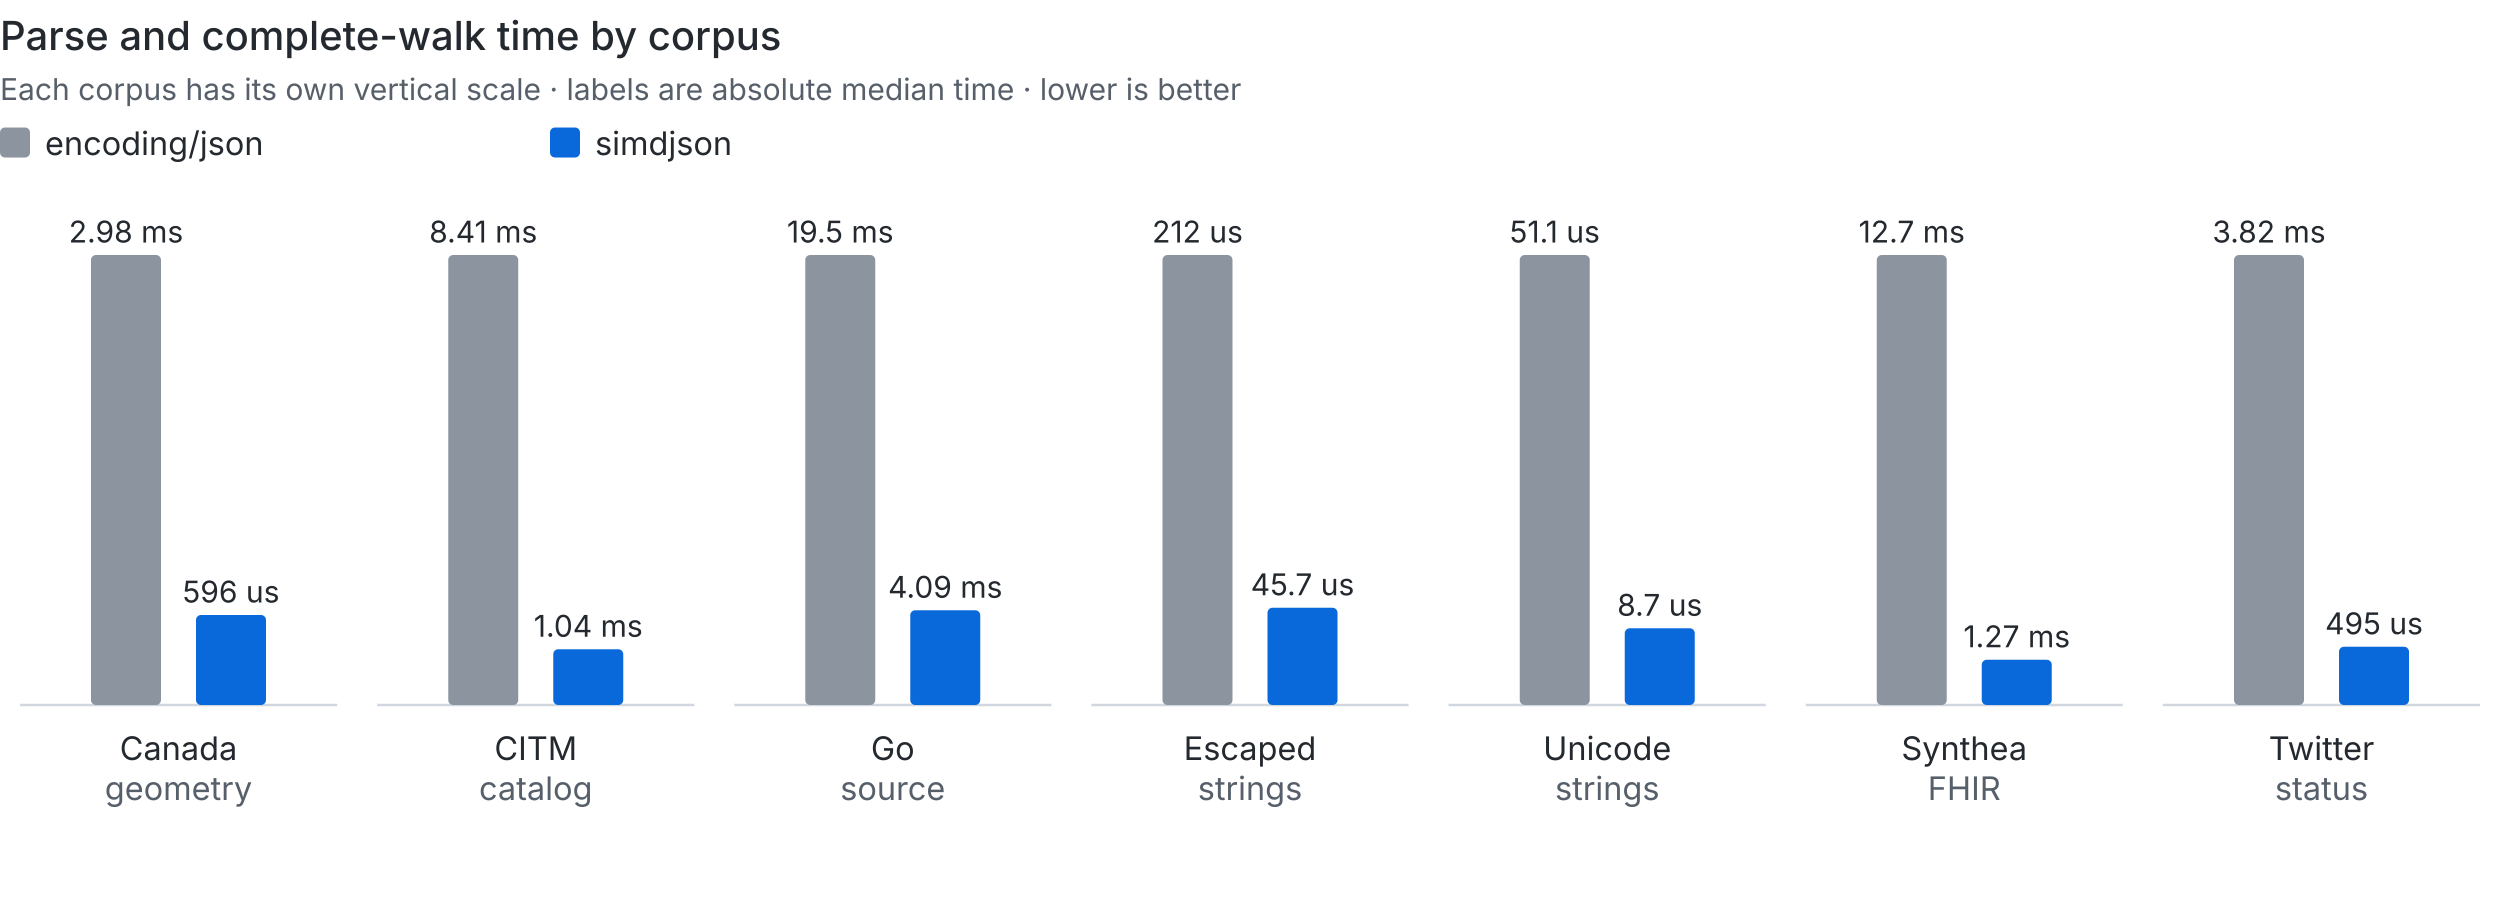
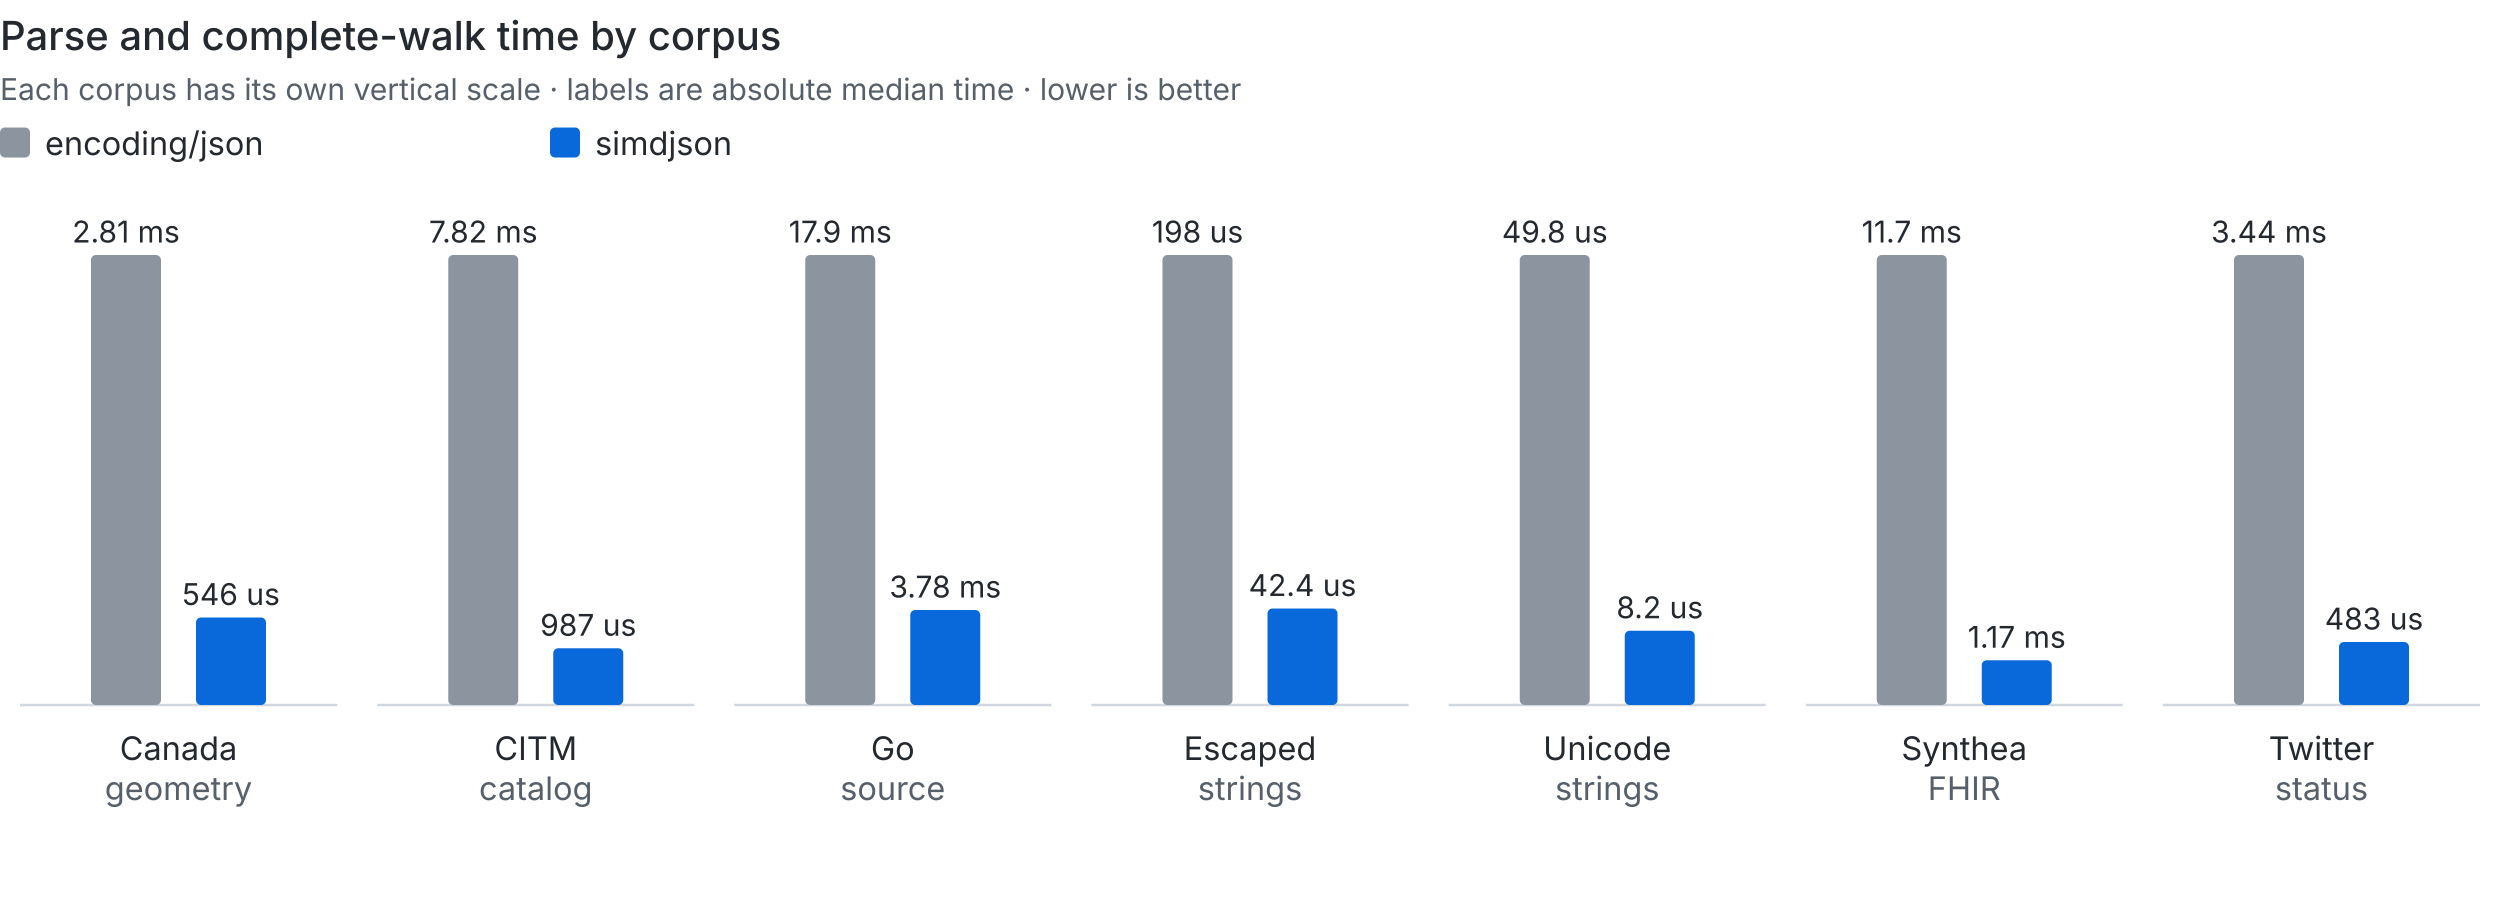
<svg xmlns="http://www.w3.org/2000/svg" width="1000" height="360" viewBox="0 0 1000 360" role="img" aria-labelledby="title desc">
  <style>
svg { color-scheme: light dark; }
text { fill:#24292f; font:13px -apple-system,BlinkMacSystemFont,"Segoe UI",sans-serif; }
.heading { font-size:16px; font-weight:500; } .note { font-size:12px; }
.muted { fill:#57606a; } .grid { stroke:#d0d7de; stroke-width:1; }
.baseline { stroke:#8c959f; stroke-width:2; }
.base { fill:#8c959f; } .s1 { fill:#0969da; } .s2 { fill:#8250df; } .s3 { fill:#1a7f37; }
.h1 { fill:#ddf4ff; } .h2 { fill:#b6e3ff; } .h3 { fill:#80ccff; } .h4 { fill:#54aeff; }
@media (prefers-color-scheme: dark) {
text { fill:#f0f6fc; } .muted { fill:#8c959f; } .grid { stroke:#30363d; } .baseline { stroke:#6e7681; }
.base { fill:#8c959f; } .s1 { fill:#58a6ff; } .s2 { fill:#bc8cff; } .s3 { fill:#3fb950; }
.h1 { fill:#102c44; } .h2 { fill:#123c5a; } .h3 { fill:#15557a; } .h4 { fill:#1f6feb; }
}
</style>
  <text class="heading" x="0" y="20">Parse and complete-walk time by corpus</text>
  <text class="muted note" x="0" y="40">Each corpus has its own vertical scale · labels are absolute median time · lower is better</text>
  <rect class="base" x="0" y="51" width="12" height="12" rx="2" />
  <text x="18" y="62">encoding/json</text>
  <rect class="s1" x="220" y="51" width="12" height="12" rx="2" />
  <text x="238" y="62">simdjson</text>
  <line class="grid" x1="8.0" y1="282" x2="134.9" y2="282" />
  <rect class="base" x="36.4" y="102.0" width="28" height="180.0" rx="2" />
-   <text class="note" x="50.4" y="97.0" text-anchor="middle">2.98 ms</text>
-   <rect class="s1" x="78.4" y="246.0" width="28" height="36.0" rx="2" />
-   <text class="note" x="92.4" y="241.0" text-anchor="middle">596 us</text>
+   <text class="note" x="50.4" y="97.0" text-anchor="middle">2.81 ms</text>
+   <rect class="s1" x="78.4" y="247.0" width="28" height="35.0" rx="2" />
+   <text class="note" x="92.4" y="242.0" text-anchor="middle">546 us</text>
  <text x="71.4" y="304" text-anchor="middle">Canada</text>
  <text class="muted" x="71.4" y="320" text-anchor="middle">geometry</text>
  <line class="grid" x1="150.9" y1="282" x2="277.7" y2="282" />
  <rect class="base" x="179.3" y="102.0" width="28" height="180.0" rx="2" />
-   <text class="note" x="193.3" y="97.0" text-anchor="middle">8.41 ms</text>
-   <rect class="s1" x="221.3" y="259.7" width="28" height="22.3" rx="2" />
-   <text class="note" x="235.3" y="254.7" text-anchor="middle">1.04 ms</text>
+   <text class="note" x="193.3" y="97.0" text-anchor="middle">7.82 ms</text>
+   <rect class="s1" x="221.3" y="259.3" width="28" height="22.7" rx="2" />
+   <text class="note" x="235.3" y="254.3" text-anchor="middle">987 us</text>
  <text x="214.3" y="304" text-anchor="middle">CITM</text>
  <text class="muted" x="214.3" y="320" text-anchor="middle">catalog</text>
  <line class="grid" x1="293.7" y1="282" x2="420.6" y2="282" />
  <rect class="base" x="322.1" y="102.0" width="28" height="180.0" rx="2" />
-   <text class="note" x="336.1" y="97.0" text-anchor="middle">19.5 ms</text>
-   <rect class="s1" x="364.1" y="244.1" width="28" height="37.9" rx="2" />
-   <text class="note" x="378.1" y="239.1" text-anchor="middle">4.09 ms</text>
+   <text class="note" x="336.1" y="97.0" text-anchor="middle">17.9 ms</text>
+   <rect class="s1" x="364.1" y="244.0" width="28" height="38.0" rx="2" />
+   <text class="note" x="378.1" y="239.0" text-anchor="middle">3.78 ms</text>
  <text x="357.1" y="304" text-anchor="middle">Go</text>
  <text class="muted" x="357.1" y="320" text-anchor="middle">source</text>
  <line class="grid" x1="436.6" y1="282" x2="563.4" y2="282" />
  <rect class="base" x="465.0" y="102.0" width="28" height="180.0" rx="2" />
-   <text class="note" x="479.0" y="97.0" text-anchor="middle">212 us</text>
-   <rect class="s1" x="507.0" y="243.1" width="28" height="38.9" rx="2" />
-   <text class="note" x="521.0" y="238.1" text-anchor="middle">45.7 us</text>
+   <text class="note" x="479.0" y="97.0" text-anchor="middle">198 us</text>
+   <rect class="s1" x="507.0" y="243.4" width="28" height="38.6" rx="2" />
+   <text class="note" x="521.0" y="238.4" text-anchor="middle">42.4 us</text>
  <text x="500.0" y="304" text-anchor="middle">Escaped</text>
  <text class="muted" x="500.0" y="320" text-anchor="middle">strings</text>
  <line class="grid" x1="579.4" y1="282" x2="706.3" y2="282" />
  <rect class="base" x="607.9" y="102.0" width="28" height="180.0" rx="2" />
-   <text class="note" x="621.9" y="97.0" text-anchor="middle">51.1 us</text>
-   <rect class="s1" x="649.9" y="251.3" width="28" height="30.7" rx="2" />
-   <text class="note" x="663.9" y="246.3" text-anchor="middle">8.7 us</text>
+   <text class="note" x="621.9" y="97.0" text-anchor="middle">49.8 us</text>
+   <rect class="s1" x="649.9" y="252.3" width="28" height="29.7" rx="2" />
+   <text class="note" x="663.9" y="247.3" text-anchor="middle">8.2 us</text>
  <text x="642.9" y="304" text-anchor="middle">Unicode</text>
  <text class="muted" x="642.9" y="320" text-anchor="middle">strings</text>
  <line class="grid" x1="722.3" y1="282" x2="849.1" y2="282" />
  <rect class="base" x="750.7" y="102.0" width="28" height="180.0" rx="2" />
-   <text class="note" x="764.7" y="97.0" text-anchor="middle">12.7 ms</text>
-   <rect class="s1" x="792.7" y="263.9" width="28" height="18.1" rx="2" />
-   <text class="note" x="806.7" y="258.9" text-anchor="middle">1.27 ms</text>
+   <text class="note" x="764.7" y="97.0" text-anchor="middle">11.7 ms</text>
+   <rect class="s1" x="792.7" y="264.1" width="28" height="17.9" rx="2" />
+   <text class="note" x="806.7" y="259.1" text-anchor="middle">1.17 ms</text>
  <text x="785.7" y="304" text-anchor="middle">Synthea</text>
  <text class="muted" x="785.7" y="320" text-anchor="middle">FHIR</text>
  <line class="grid" x1="865.1" y1="282" x2="992.0" y2="282" />
  <rect class="base" x="893.6" y="102.0" width="28" height="180.0" rx="2" />
-   <text class="note" x="907.6" y="97.0" text-anchor="middle">3.82 ms</text>
-   <rect class="s1" x="935.6" y="258.7" width="28" height="23.3" rx="2" />
-   <text class="note" x="949.6" y="253.7" text-anchor="middle">495 us</text>
+   <text class="note" x="907.6" y="97.0" text-anchor="middle">3.44 ms</text>
+   <rect class="s1" x="935.6" y="256.8" width="28" height="25.2" rx="2" />
+   <text class="note" x="949.6" y="251.8" text-anchor="middle">483 us</text>
  <text x="928.6" y="304" text-anchor="middle">Twitter</text>
  <text class="muted" x="928.6" y="320" text-anchor="middle">status</text>
</svg>
